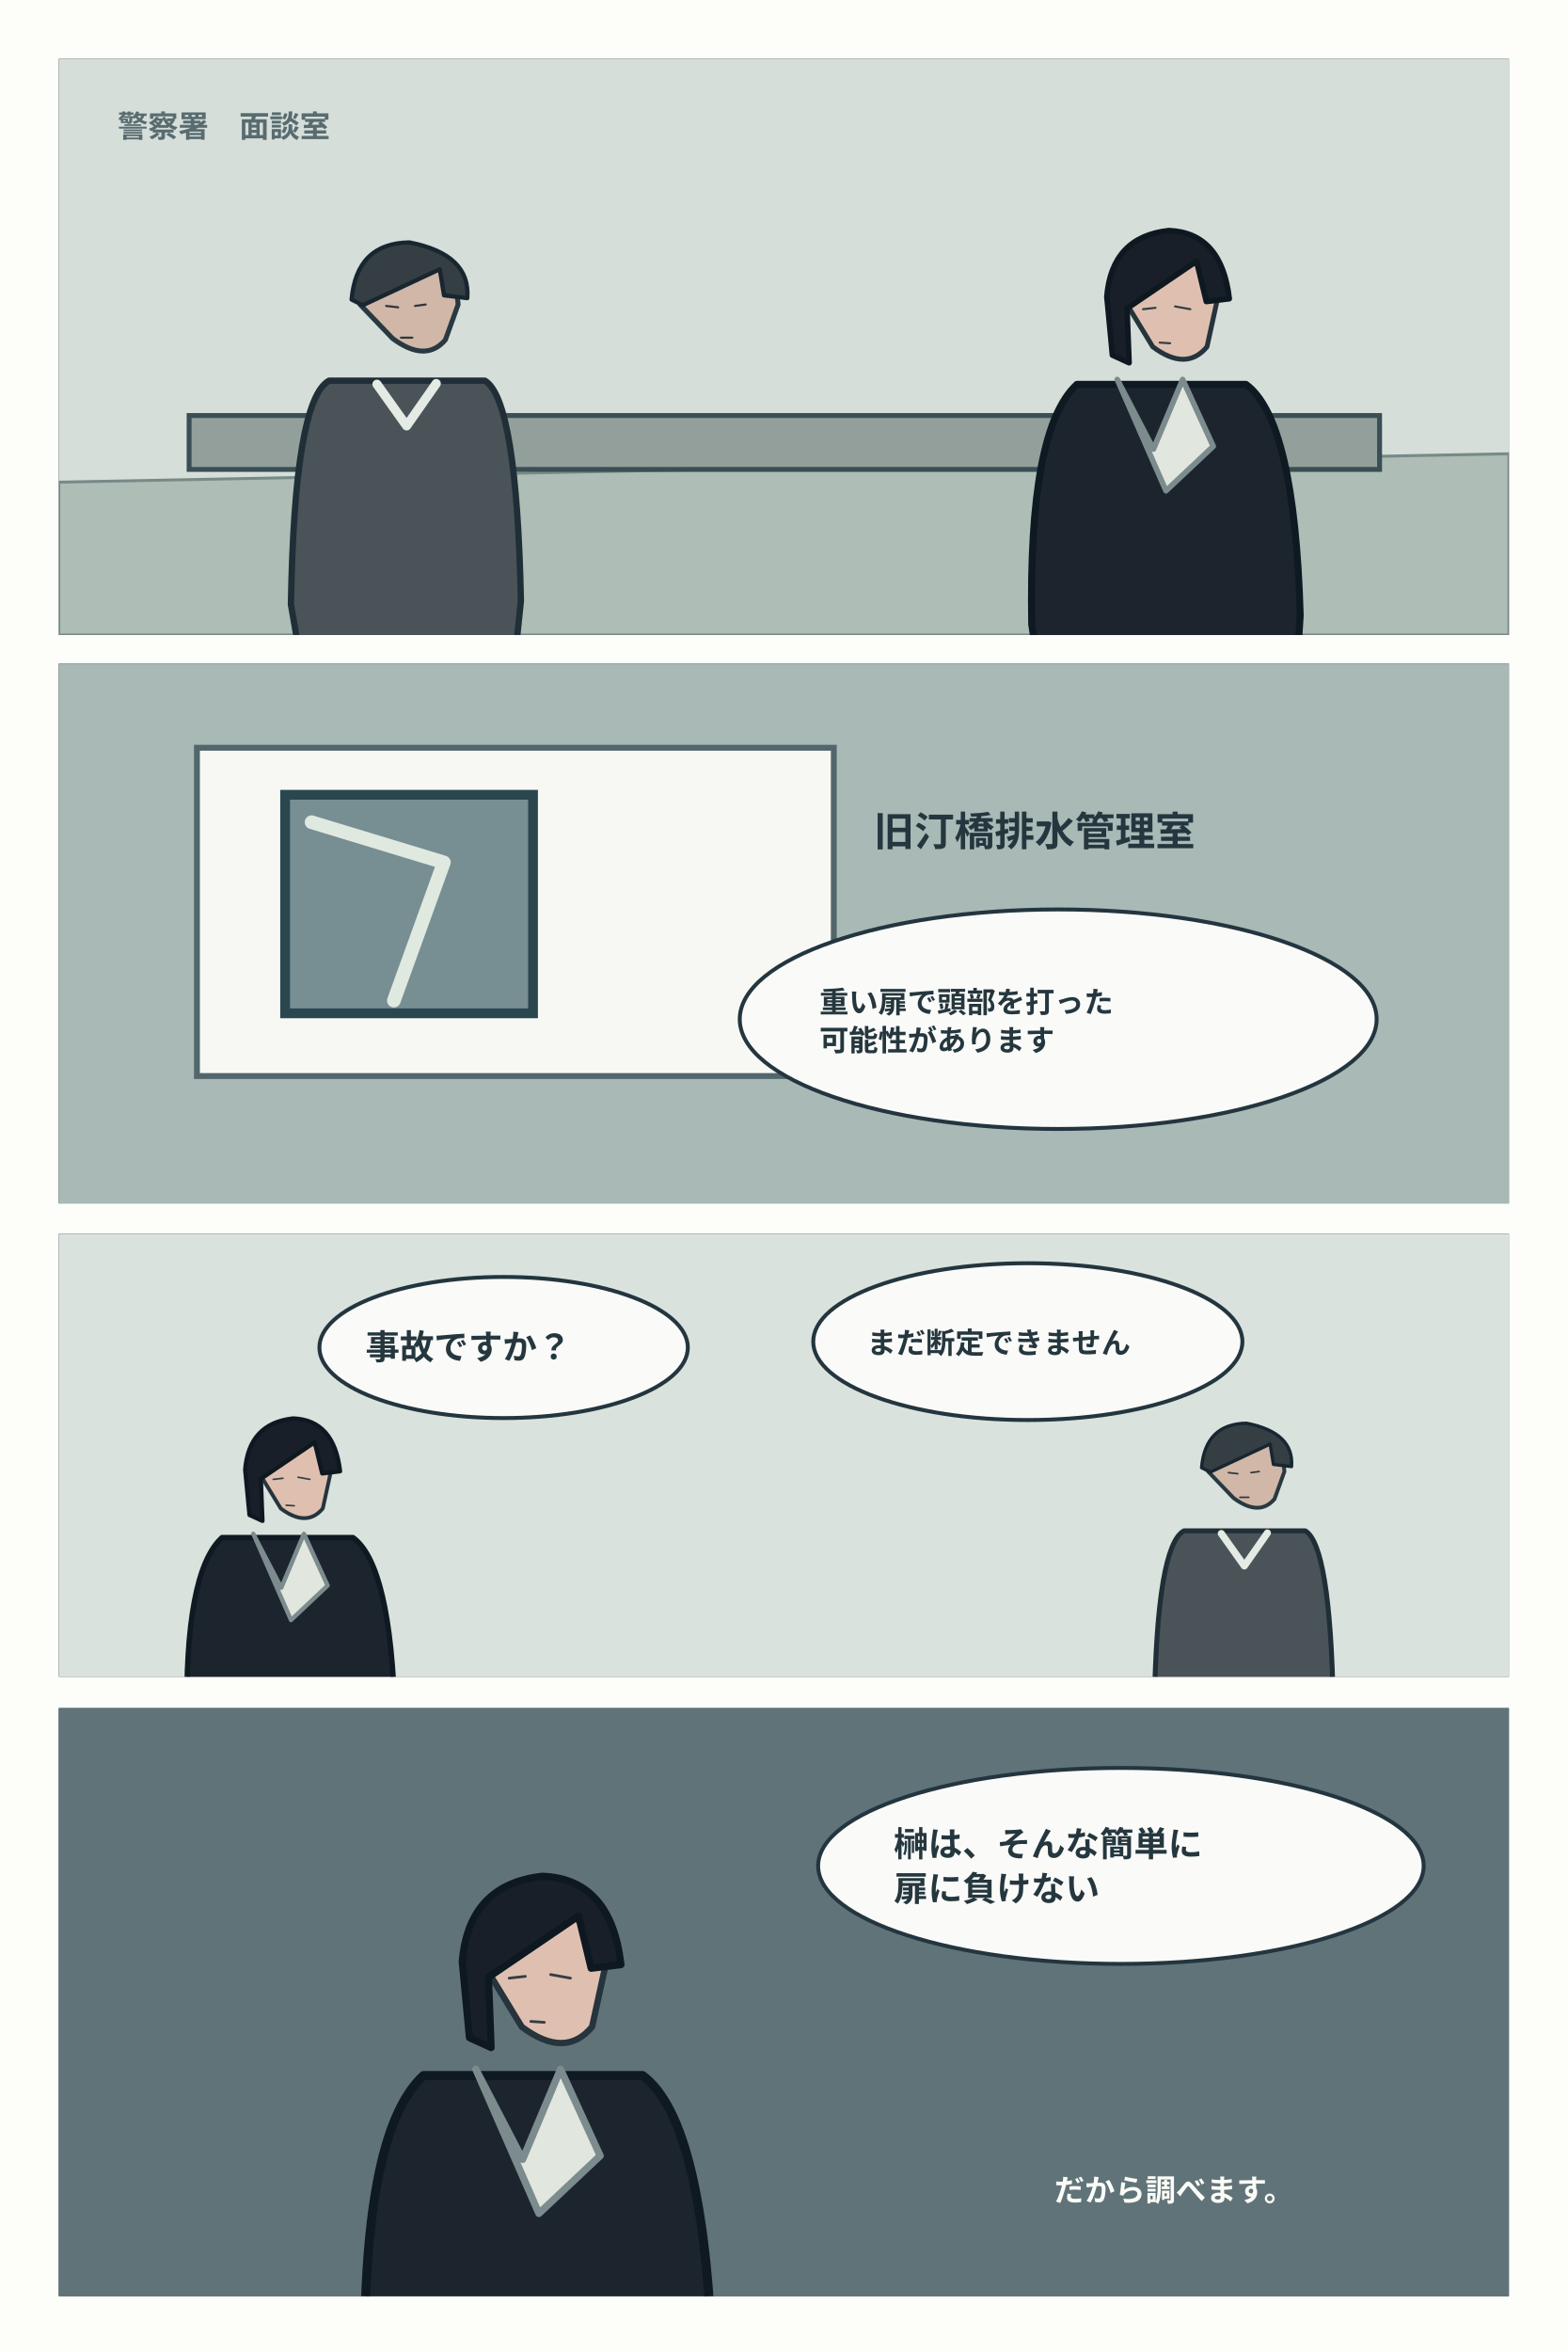
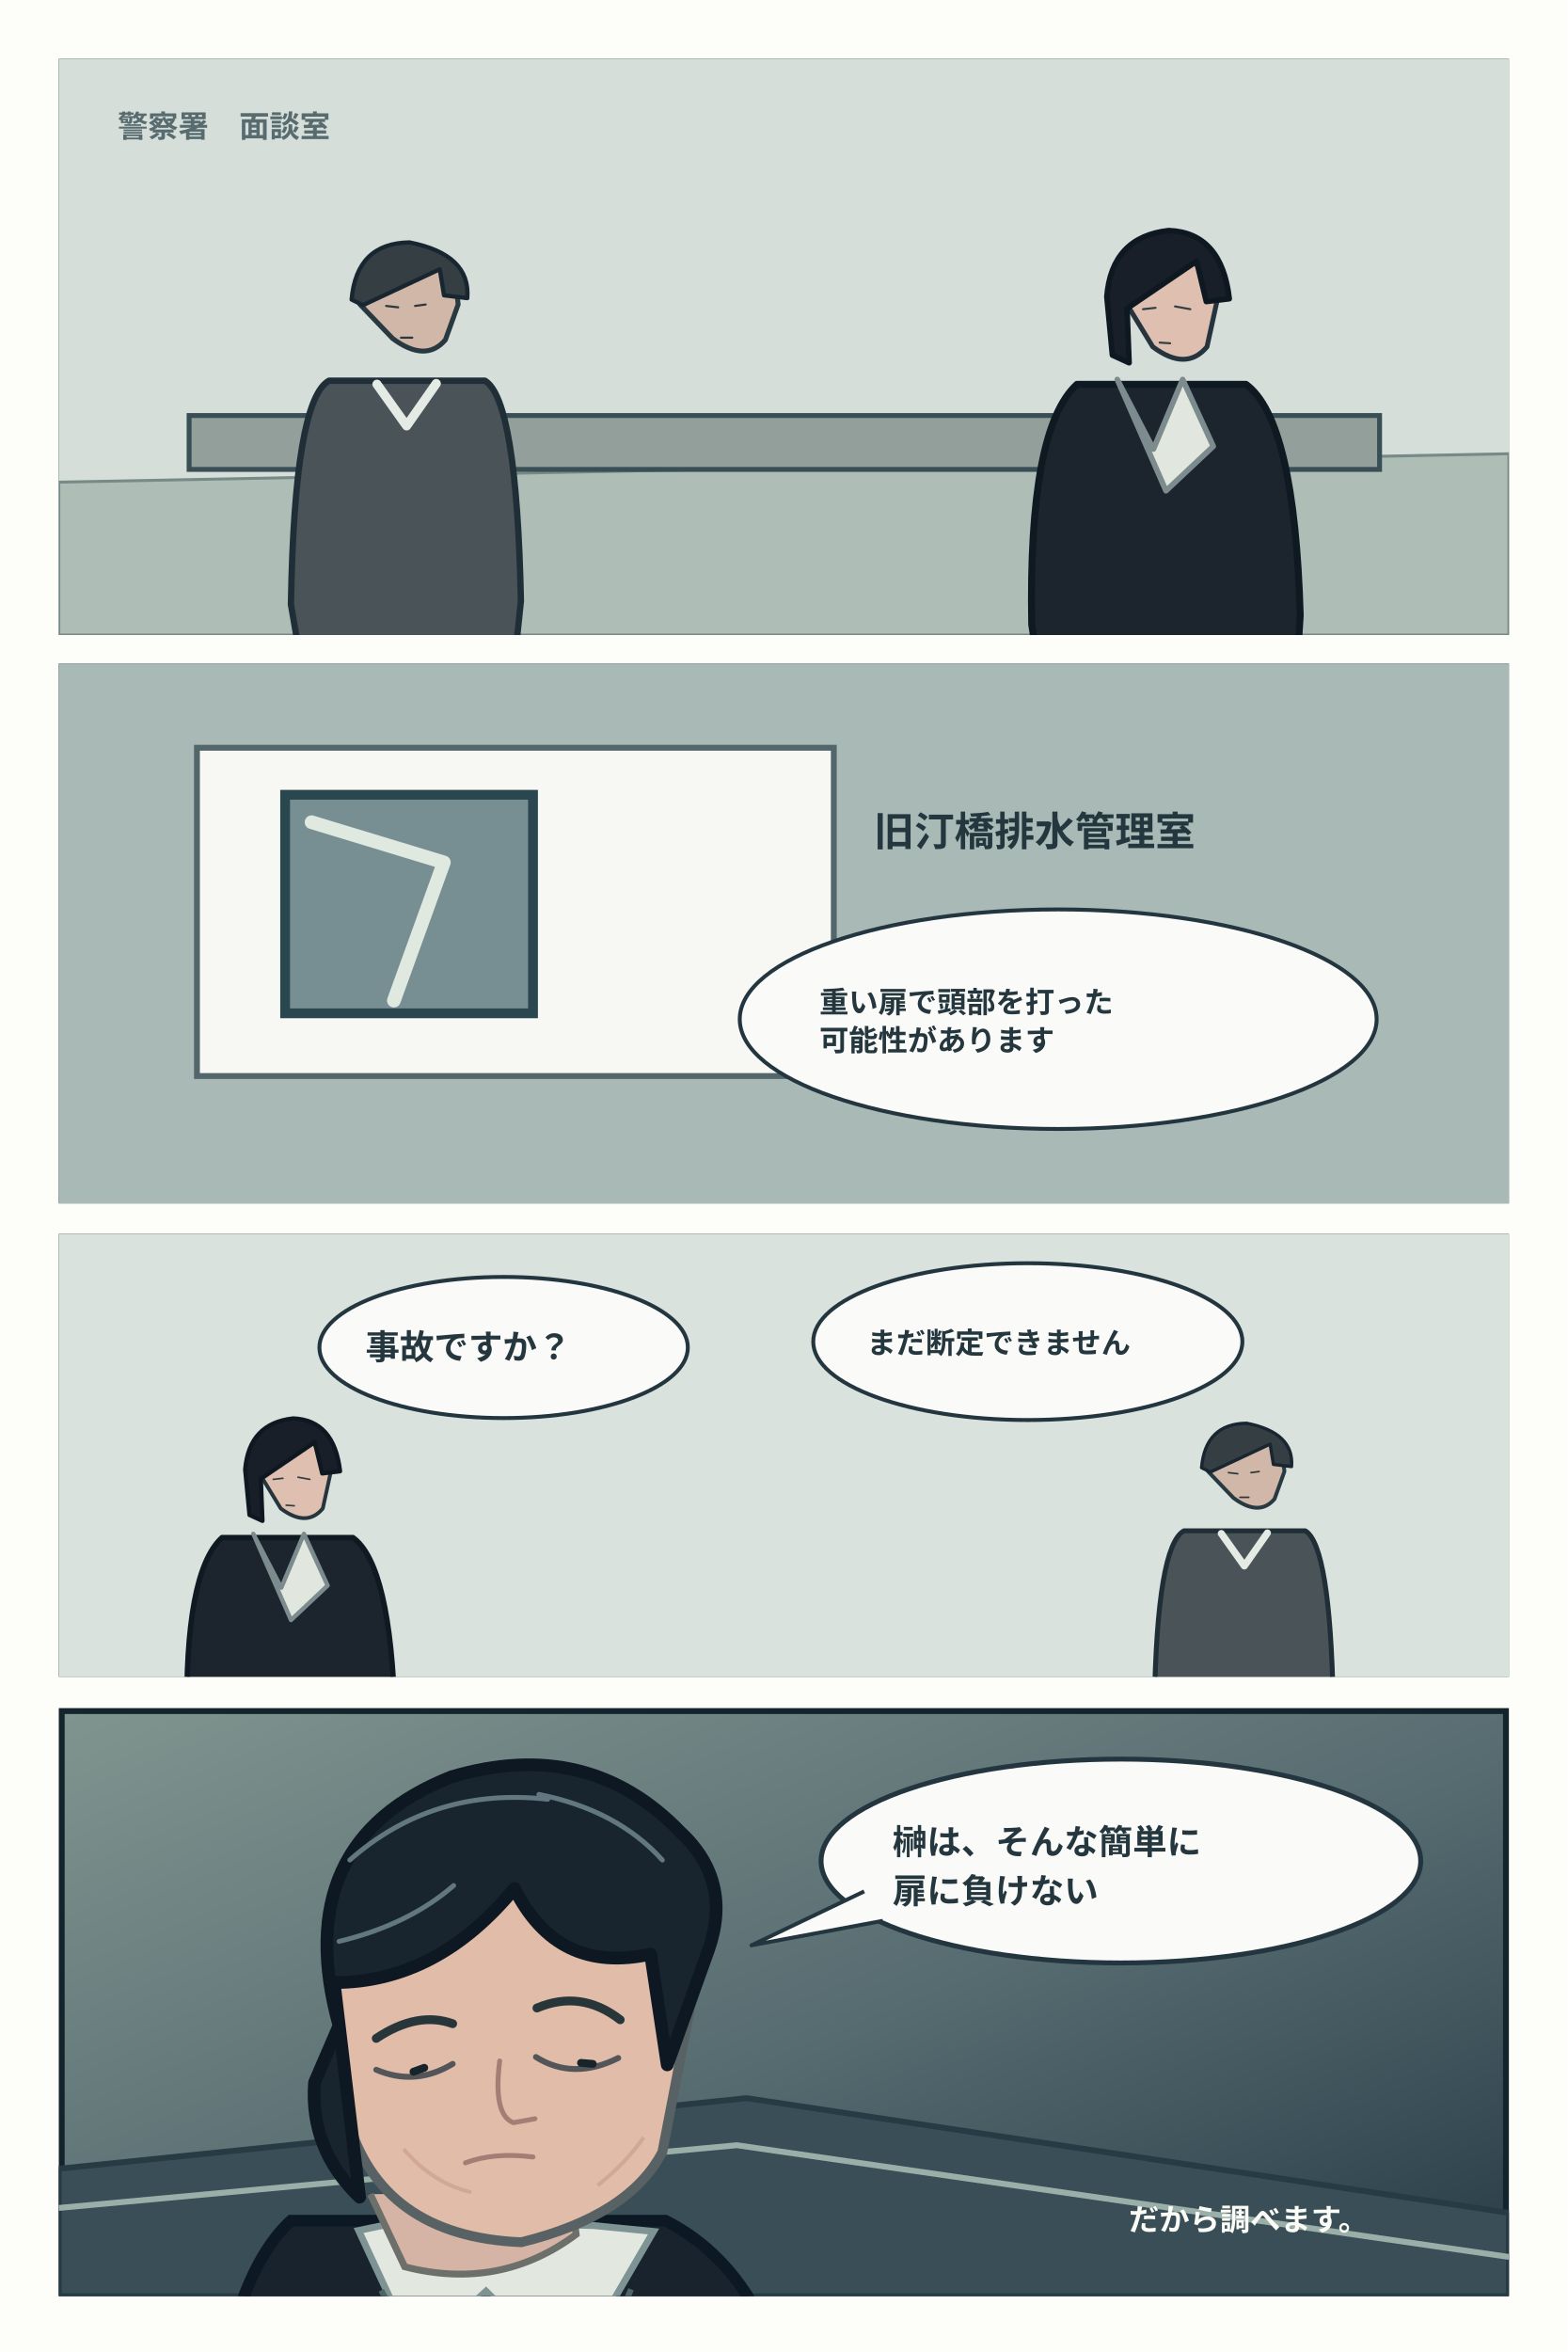
<svg xmlns="http://www.w3.org/2000/svg" width="1600" height="2400" viewBox="0 0 1600 2400">
  <defs>
    <pattern id="halftone" width="8" height="8" patternUnits="userSpaceOnUse">
      <circle cx="2" cy="2" r="1.6" fill="#667979" opacity=".4" />
    </pattern>
  </defs>
  <rect x="0" y="0" width="1600" height="2400" fill="#fdfefa" stroke="none" stroke-width="0" />
  <g id="panel-08-1">
    <svg x="60" y="60" width="1480" height="588" viewBox="0 0 1480 588">
      <rect x="2" y="2" width="1476" height="584" fill="#fbfcf8" stroke="#14242c" stroke-width="8" />
      <rect x="0" y="0" width="1480" height="588" fill="#d6ded9" stroke="none" stroke-width="0" />
      <path d="M0 432L1480 403L1480 588L0 588Z" fill="#aebdb5" stroke="#788a87" stroke-width="3" stroke-linecap="round" stroke-linejoin="round" />
      <rect x="133" y="364" width="1215" height="55" fill="#939f9b" stroke="#394e55" stroke-width="5" />
      <g transform="translate(355 340) scale(0.72)">
        <path d="M-110-16Q-159 11-164 301L-140 440L147 440L162 296Q156 11 111-16Z" fill="#495358" stroke="#202f37" stroke-width="9" stroke-linecap="round" stroke-linejoin="round" />
        <path d="M-42-11L0 48L42-12" fill="none" stroke="#e4eae4" stroke-width="13" stroke-linecap="round" stroke-linejoin="round" />
        <path d="M-66-124Q-76-187-5-192Q69-191 73-124L55-74Q27-41-20-76Z" fill="#d0b7a7" stroke="#283941" stroke-width="7" stroke-linecap="round" stroke-linejoin="round" />
        <path d="M-78-131Q-71-211 4-212Q91-195 86-133L53-137L47-174L-62-123Z" fill="#353e43" stroke="#172630" stroke-width="6" stroke-linecap="round" stroke-linejoin="round" />
        <path d="M-29-122L-12-120M12-122L27-124M-8-77L8-77" fill="none" stroke="#2f373b" stroke-width="3" stroke-linecap="round" stroke-linejoin="round" />
      </g>
      <g transform="translate(1130 340) scale(0.71)">
        <path d="M-128-11Q-198 53-193 334L-169 493L182 493L193 321Q185 40 115-11Z" fill="#1c242e" stroke="#0e1922" stroke-width="10" stroke-linecap="round" stroke-linejoin="round" />
        <path d="M-70-18L-18 82L24-18L68 78L0 142Z" fill="#e1e6de" stroke="#7c8b8d" stroke-width="8" stroke-linecap="round" stroke-linejoin="round" />
        <path d="M-58-129Q-73-188-8-198Q60-199 73-129L59-65Q29-29-19-65Z" fill="#dfc0b0" stroke="#25343d" stroke-width="7" stroke-linecap="round" stroke-linejoin="round" />
        <path d="M-85-137Q-78-223 4-232Q80-229 91-134L58-130L44-188L-56-120L-53-42L-77-53Z" fill="#181f29" stroke="#0e1820" stroke-width="8" stroke-linecap="round" stroke-linejoin="round" />
        <path d="M-33-119L-15-121M13-123L35-119M-9-71L6-70" fill="none" stroke="#343e44" stroke-width="3" stroke-linecap="round" stroke-linejoin="round" />
      </g>
      <text x="60" y="80" fill="#586c70" font-family="'Noto Sans CJK JP',sans-serif" font-size="31" font-weight="600">警察署　面談室</text>
    </svg>
  </g>
  <g id="panel-08-2">
    <svg x="60" y="677" width="1480" height="551" viewBox="0 0 1480 551">
      <rect x="2" y="2" width="1476" height="547" fill="#fbfcf8" stroke="#14242c" stroke-width="8" />
      <rect x="0" y="0" width="1480" height="551" fill="#a8b9b6" stroke="none" stroke-width="0" />
      <rect x="141" y="86" width="650" height="335" fill="#f7f8f4" stroke="#52666c" stroke-width="6" />
      <rect x="231" y="134" width="253" height="223" fill="#778e93" stroke="#2a4750" stroke-width="10" />
      <path d="M258 162L393 203L342 344" fill="none" stroke="#dfe9df" stroke-width="14" stroke-linecap="round" stroke-linejoin="round" />
      <text x="832" y="186" fill="#25373e" font-family="'Noto Sans CJK JP',sans-serif" font-size="41" font-weight="600">旧汀橋排水管理室</text>
      <ellipse cx="1020" cy="363" rx="325" ry="112" fill="#fafaf8" stroke="#23353f" stroke-width="4" />
      <text x="776.25" y="356.28" fill="#25373e" font-family="'Noto Sans CJK JP',sans-serif" font-size="30" font-weight="600">重い扉で頭部を打った</text>
      <text x="776.25" y="395.28" fill="#25373e" font-family="'Noto Sans CJK JP',sans-serif" font-size="30" font-weight="600">可能性があります</text>
    </svg>
  </g>
  <g id="panel-08-3">
    <svg x="60" y="1259" width="1480" height="452" viewBox="0 0 1480 452">
      <rect x="2" y="2" width="1476" height="448" fill="#fbfcf8" stroke="#14242c" stroke-width="8" />
      <rect x="0" y="0" width="1480" height="452" fill="#d9e2dc" stroke="none" stroke-width="0" />
      <g transform="translate(237 316) scale(0.55)">
        <path d="M-128-11Q-198 53-193 334L-169 493L182 493L193 321Q185 40 115-11Z" fill="#1c242e" stroke="#0e1922" stroke-width="10" stroke-linecap="round" stroke-linejoin="round" />
        <path d="M-70-18L-18 82L24-18L68 78L0 142Z" fill="#e1e6de" stroke="#7c8b8d" stroke-width="8" stroke-linecap="round" stroke-linejoin="round" />
        <path d="M-58-129Q-73-188-8-198Q60-199 73-129L59-65Q29-29-19-65Z" fill="#dfc0b0" stroke="#25343d" stroke-width="7" stroke-linecap="round" stroke-linejoin="round" />
        <path d="M-85-137Q-78-223 4-232Q80-229 91-134L58-130L44-188L-56-120L-53-42L-77-53Z" fill="#181f29" stroke="#0e1820" stroke-width="8" stroke-linecap="round" stroke-linejoin="round" />
        <path d="M-33-119L-15-121M13-123L35-119M-9-71L6-70" fill="none" stroke="#343e44" stroke-width="3" stroke-linecap="round" stroke-linejoin="round" />
      </g>
      <g transform="translate(1210 312) scale(0.56)">
        <path d="M-110-16Q-159 11-164 301L-140 440L147 440L162 296Q156 11 111-16Z" fill="#495358" stroke="#202f37" stroke-width="9" stroke-linecap="round" stroke-linejoin="round" />
        <path d="M-42-11L0 48L42-12" fill="none" stroke="#e4eae4" stroke-width="13" stroke-linecap="round" stroke-linejoin="round" />
        <path d="M-66-124Q-76-187-5-192Q69-191 73-124L55-74Q27-41-20-76Z" fill="#d0b7a7" stroke="#283941" stroke-width="7" stroke-linecap="round" stroke-linejoin="round" />
        <path d="M-78-131Q-71-211 4-212Q91-195 86-133L53-137L47-174L-62-123Z" fill="#353e43" stroke="#172630" stroke-width="6" stroke-linecap="round" stroke-linejoin="round" />
        <path d="M-29-122L-12-120M12-122L27-124M-8-77L8-77" fill="none" stroke="#2f373b" stroke-width="3" stroke-linecap="round" stroke-linejoin="round" />
      </g>
      <ellipse cx="454" cy="116" rx="188" ry="72" fill="#fafaf8" stroke="#23353f" stroke-width="4" />
      <text x="313" y="128" fill="#25373e" font-family="'Noto Sans CJK JP',sans-serif" font-size="35" font-weight="600">事故ですか？</text>
      <ellipse cx="989" cy="110" rx="219" ry="80" fill="#fafaf8" stroke="#23353f" stroke-width="4" />
      <text x="824.75" y="122" fill="#25373e" font-family="'Noto Sans CJK JP',sans-serif" font-size="30" font-weight="600">まだ断定できません</text>
    </svg>
  </g>
  <g id="panel-08-4">
    <svg x="60" y="1743" width="1480" height="600" viewBox="0 0 1480 600">
-       <rect x="2" y="2" width="1476" height="596" fill="#fbfcf8" stroke="#14242c" stroke-width="8" />
-       <rect x="0" y="0" width="1480" height="600" fill="#607379" stroke="none" stroke-width="0" />
-       <g transform="translate(490 385) scale(0.92)">
-         <path d="M-128-11Q-198 53-193 334L-169 493L182 493L193 321Q185 40 115-11Z" fill="#1c242e" stroke="#0e1922" stroke-width="10" stroke-linecap="round" stroke-linejoin="round" />
-         <path d="M-70-18L-18 82L24-18L68 78L0 142Z" fill="#e1e6de" stroke="#7c8b8d" stroke-width="8" stroke-linecap="round" stroke-linejoin="round" />
-         <path d="M-58-129Q-73-188-8-198Q60-199 73-129L59-65Q29-29-19-65Z" fill="#dfc0b0" stroke="#25343d" stroke-width="7" stroke-linecap="round" stroke-linejoin="round" />
-         <path d="M-85-137Q-78-223 4-232Q80-229 91-134L58-130L44-188L-56-120L-53-42L-77-53Z" fill="#181f29" stroke="#0e1820" stroke-width="8" stroke-linecap="round" stroke-linejoin="round" />
-         <path d="M-33-119L-15-121M13-123L35-119M-9-71L6-70" fill="none" stroke="#343e44" stroke-width="3" stroke-linecap="round" stroke-linejoin="round" />
+       <defs>
+         <linearGradient id="interview-light-08" x1="0" y1="0" x2="1" y2="1">
+           <stop stop-color="#80948f" />
+           <stop offset=".55" stop-color="#566b70" />
+           <stop offset="1" stop-color="#263b45" />
+         </linearGradient>
+       </defs>
+       <rect x="2" y="2" width="1476" height="596" fill="url(#interview-light-08)" stroke="#14242c" stroke-width="8" />
+       <path d="M0 470L702 398L1480 515V600H0Z" fill="#394e56" stroke="#273b44" stroke-width="6" />
+       <path d="M0 510L692 446L1480 560" fill="none" stroke="#9bafa9" stroke-width="6" />
+       <g transform="translate(457 402)">
+         <path d="M-220 121Q-288 183-306 391L-303 599L338 599L301 390Q285 183 162 121Z" fill="#18232d" stroke="#0c1924" stroke-width="12" />
+         <path d="M-151 131L-92 258L-21 193L65 278L150 132L89 126L-103 121Z" fill="#e2e7e0" stroke="#7e9394" stroke-width="7" />
+         <path d="M-128 192L-51 331L-27 600M127 191L61 348L63 600" stroke="#4f6468" stroke-width="6" fill="none" />
+         <path d="M-139 94L-104 168Q-7 193 71 135L66 91" fill="#d5b3a5" stroke="#6c6f6a" stroke-width="7" />
+         <path d="M-174-96Q-194-239-61-289Q58-324 161-252Q213-207 187-94L159 51Q125 116 15 143Q-129 137-163 15Z" fill="#e0bca9" stroke="#586163" stroke-width="10" />
+         <path d="M-171-78Q-223-266-56-332Q83-373 177-276Q231-226 206-155L164-38L147-151Q52-130 8-218Q-71-122-176-122L-150 97Q-201 48-196-20Z" fill="#18242e" stroke="#0d1822" stroke-width="13" stroke-linejoin="round" />
+         <path d="M-160-247Q-75-322 42-309M-171-164Q-100-181-54-221M33-314Q113-298 159-247" fill="none" stroke="#627780" stroke-width="5" stroke-linecap="round" />
+         <path d="M-133-65Q-91-93-55-80M31-96Q76-115 116-84" stroke="#28363a" stroke-width="9" fill="none" stroke-linecap="round" />
+         <path d="M-133-33Q-93-16-55-39M30-46Q68-22 114-45" stroke="#535558" stroke-width="6" fill="none" stroke-linecap="round" />
+         <path d="M-95-31L-84-35M76-40L88-39" stroke="#17242a" stroke-width="8" stroke-linecap="round" />
+         <path d="M-7-42Q-14 13 7 21L29 17M-42 62Q-13 51 27 56" stroke="#a47e75" stroke-width="5" fill="none" stroke-linecap="round" />
+         <path d="M-105 48Q-75 83-36 92M93 85Q121 63 140 36" stroke="#caa092" stroke-width="4" fill="none" opacity=".7" />
+         <path d="M-305 380Q-246 312-172 342L-113 381L-18 309L43 353L-65 482L-228 459" fill="#222f39" stroke="#14212c" stroke-width="10" />
+         <path d="M-84 397Q-71 353-42 342Q-18 336-7 355L11 388Q13 406-12 412L-19 441Q-39 449-49 424L-68 437Q-93 433-84 397Z" fill="#dfbcab" stroke="#45545a" stroke-width="8" />
+         <path d="M-56 378L-12 390M-60 400L-19 414" stroke="#aa8c7e" stroke-width="5" />
      </g>
-       <ellipse cx="1084" cy="161" rx="309" ry="100" fill="#fafaf8" stroke="#23353f" stroke-width="4" />
-       <text x="852.25" y="151.16" fill="#25373e" font-family="'Noto Sans CJK JP',sans-serif" font-size="35" font-weight="600">榊は、そんな簡単に</text>
-       <text x="852.25" y="196.66" fill="#25373e" font-family="'Noto Sans CJK JP',sans-serif" font-size="35" font-weight="600">扉に負けない</text>
-       <text x="1016" y="503" fill="#fcfcf7" font-family="'Noto Sans CJK JP',sans-serif" font-size="31" font-weight="600">だから調べます。</text>
+       <ellipse cx="1084" cy="156" rx="306" ry="104" fill="#fafaf8" stroke="#23353f" stroke-width="5" />
+       <path d="M822 187L707 242L841 217" fill="#fafaf8" stroke="#23353f" stroke-width="4" stroke-linejoin="round" />
+       <text x="851" y="149" fill="#25373e" font-family="Noto Sans CJK JP,Noto Sans JP,sans-serif" font-size="35" font-weight="600">榊は、そんな簡単に</text>
+       <text x="851" y="199" fill="#25373e" font-family="Noto Sans CJK JP,Noto Sans JP,sans-serif" font-size="35" font-weight="600">扉に負けない</text>
+       <text x="1092" y="533" fill="#fcfcf7" font-family="Noto Sans CJK JP,Noto Sans JP,sans-serif" font-size="31" font-weight="600">だから調べます。</text>
    </svg>
  </g>
</svg>
